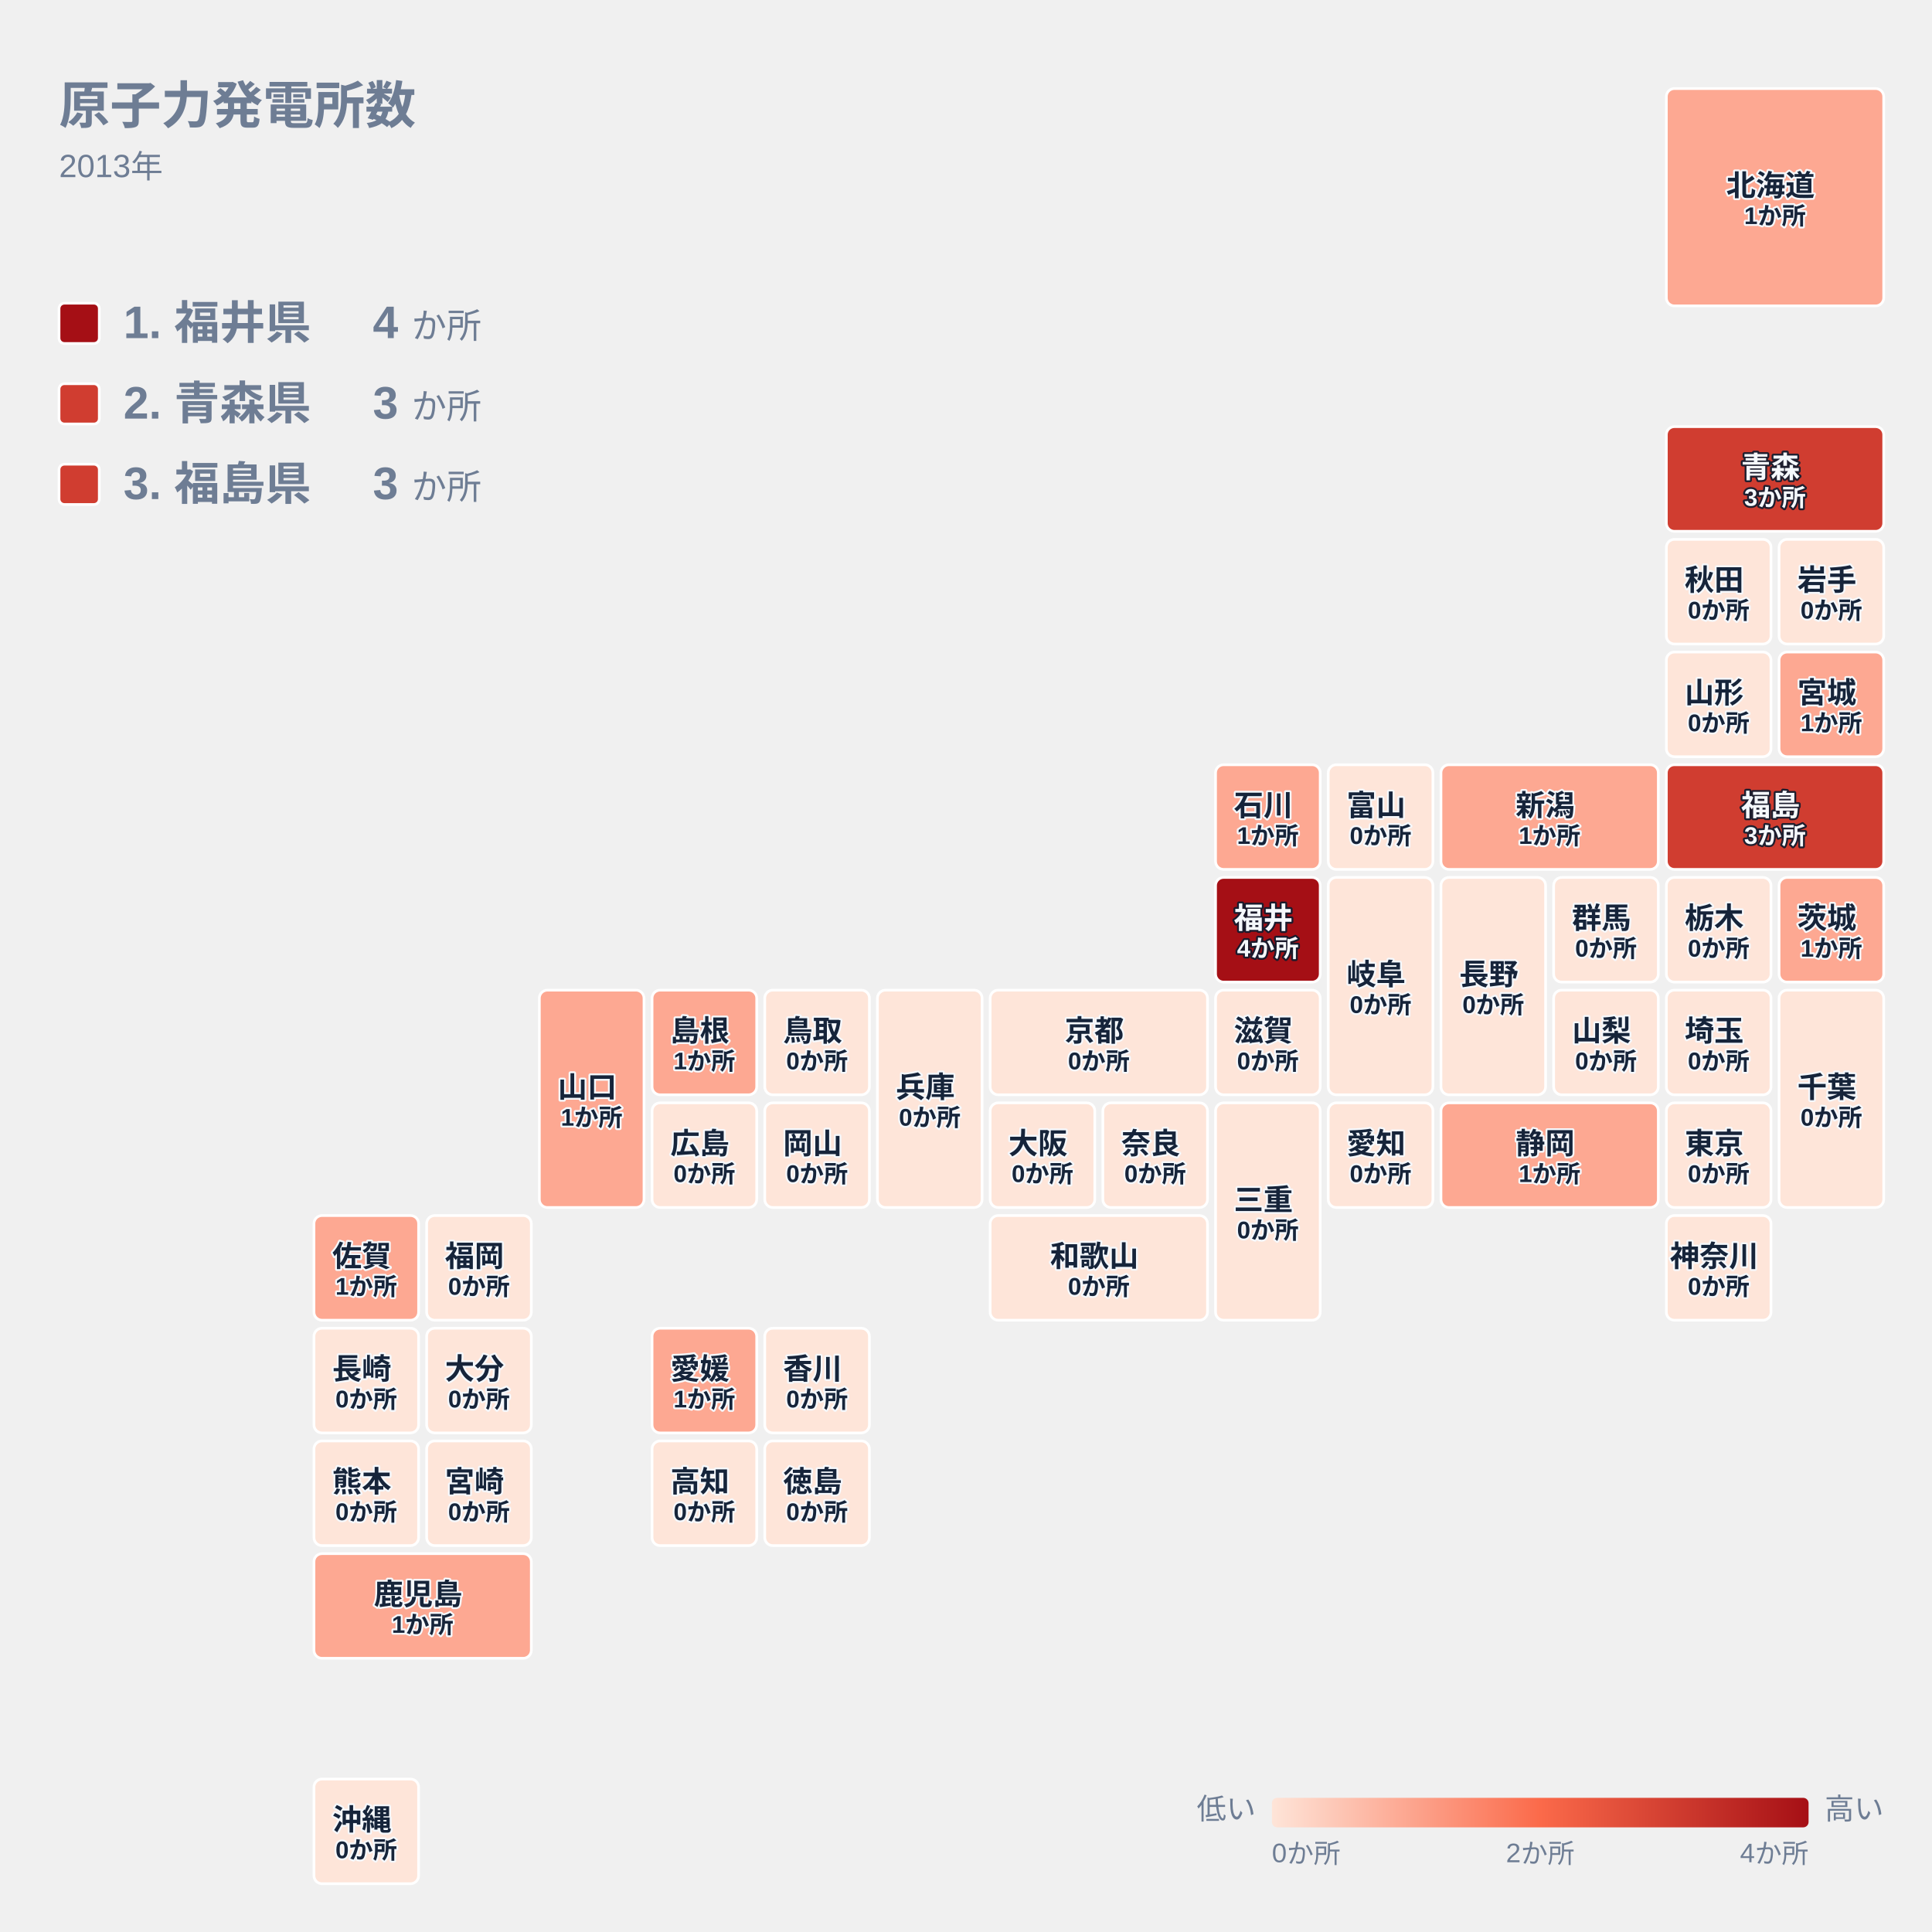
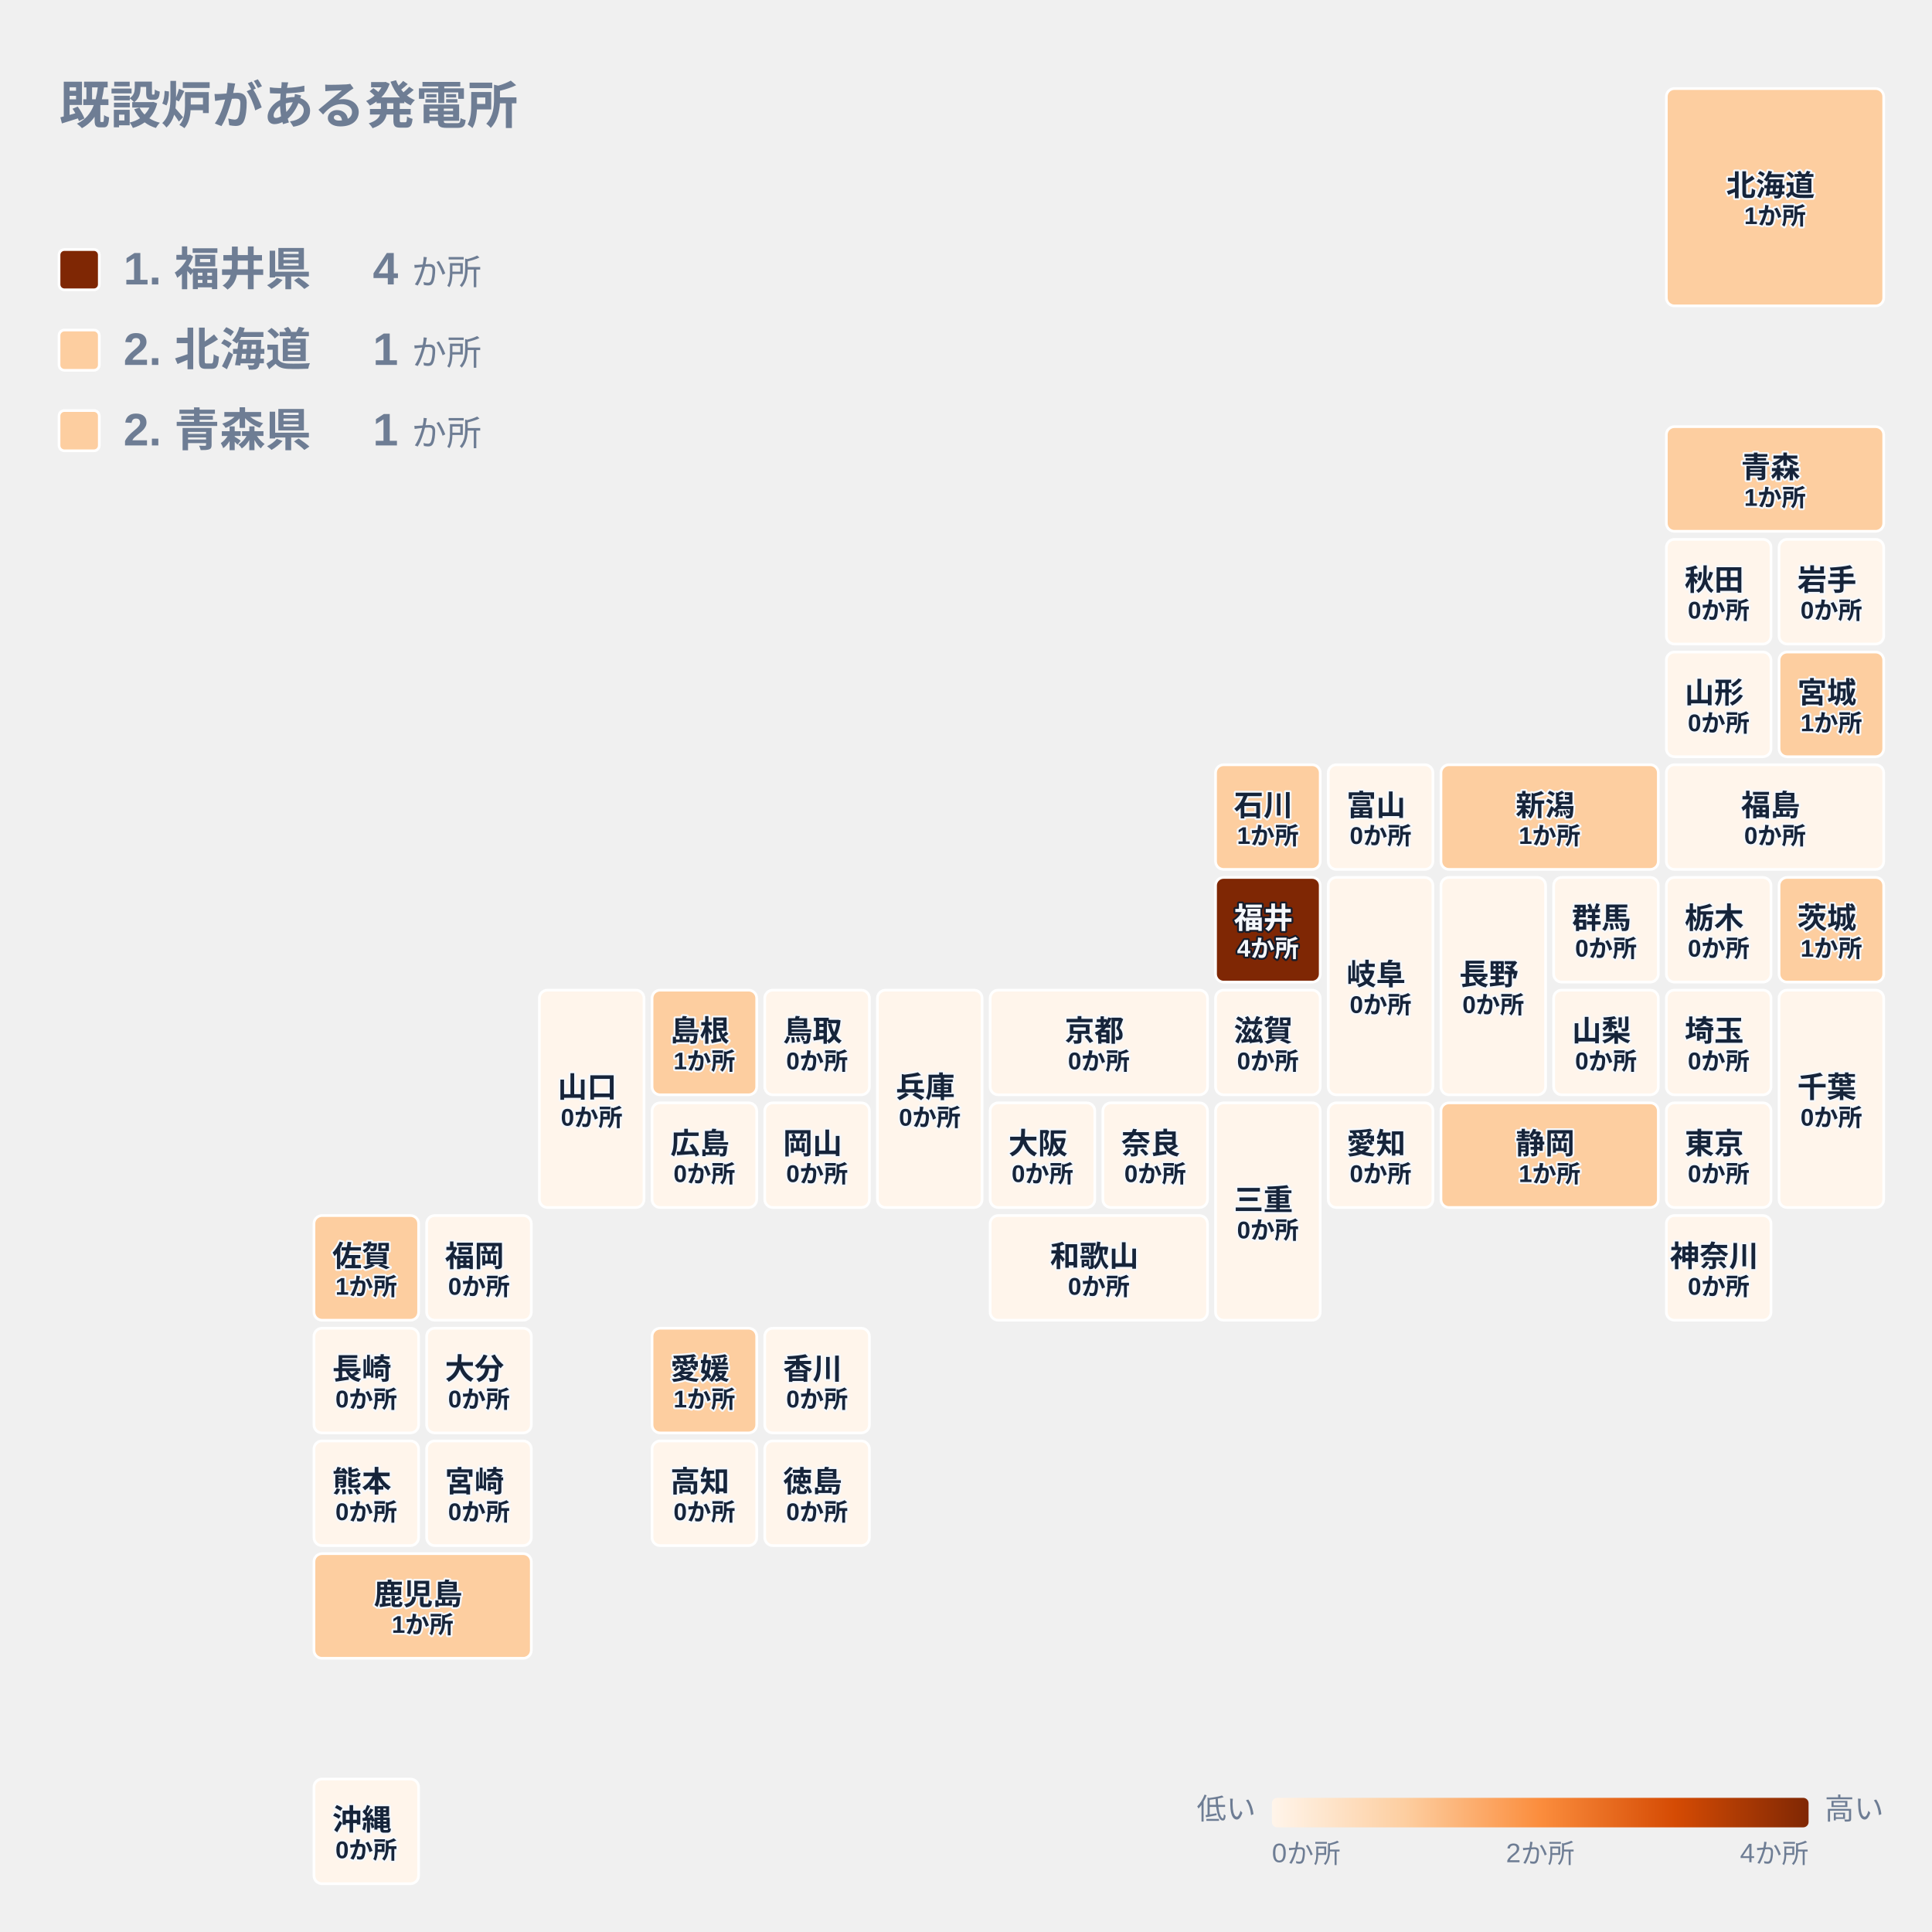
- <svg xmlns="http://www.w3.org/2000/svg" width="720" height="720" viewBox="0 0 720 720" role="img" aria-label="原子力発電所数">
-   <text x="22" y="46" font-family="'Helvetica Neue', Arial, 'Hiragino Kaku Gothic ProN', sans-serif" font-size="19" font-weight="bold" fill="#6e7d94">原子力発電所数</text>
-   <text x="22" y="66" font-family="'Helvetica Neue', Arial, 'Hiragino Kaku Gothic ProN', sans-serif" font-size="12" fill="#6e7d94">2013年</text>
-   <rect x="22" y="113" width="15" height="15" rx="2" fill="rgb(165,15,21)" stroke="#ffffff" stroke-width="1" />
-   <text x="46" y="126" font-family="'Helvetica Neue', Arial, 'Hiragino Kaku Gothic ProN', sans-serif" font-size="17" font-weight="600" fill="#6e7d94">1. 福井県</text>
-   <text x="148.4" y="126" font-family="'Helvetica Neue', Arial, 'Hiragino Kaku Gothic ProN', sans-serif" font-size="17" font-weight="700" fill="#6e7d94" text-anchor="end">4</text>
-   <text x="153.4" y="126" font-family="'Helvetica Neue', Arial, 'Hiragino Kaku Gothic ProN', sans-serif" font-size="13" fill="#6e7d94">か所</text>
-   <rect x="22" y="143" width="15" height="15" rx="2" fill="rgb(208,61,48)" stroke="#ffffff" stroke-width="1" />
-   <text x="46" y="156" font-family="'Helvetica Neue', Arial, 'Hiragino Kaku Gothic ProN', sans-serif" font-size="17" font-weight="600" fill="#6e7d94">2. 青森県</text>
-   <text x="148.4" y="156" font-family="'Helvetica Neue', Arial, 'Hiragino Kaku Gothic ProN', sans-serif" font-size="17" font-weight="700" fill="#6e7d94" text-anchor="end">3</text>
-   <text x="153.4" y="156" font-family="'Helvetica Neue', Arial, 'Hiragino Kaku Gothic ProN', sans-serif" font-size="13" fill="#6e7d94">か所</text>
-   <rect x="22" y="173" width="15" height="15" rx="2" fill="rgb(208,61,48)" stroke="#ffffff" stroke-width="1" />
-   <text x="46" y="186" font-family="'Helvetica Neue', Arial, 'Hiragino Kaku Gothic ProN', sans-serif" font-size="17" font-weight="600" fill="#6e7d94">3. 福島県</text>
-   <text x="148.4" y="186" font-family="'Helvetica Neue', Arial, 'Hiragino Kaku Gothic ProN', sans-serif" font-size="17" font-weight="700" fill="#6e7d94" text-anchor="end">3</text>
-   <text x="153.4" y="186" font-family="'Helvetica Neue', Arial, 'Hiragino Kaku Gothic ProN', sans-serif" font-size="13" fill="#6e7d94">か所</text>
+ <svg xmlns="http://www.w3.org/2000/svg" width="720" height="720" viewBox="0 0 720 720" role="img" aria-label="既設炉がある発電所">
+   <text x="22" y="46" font-family="'Helvetica Neue', Arial, 'Hiragino Kaku Gothic ProN', sans-serif" font-size="19" font-weight="bold" fill="#6e7d94">既設炉がある発電所</text>
+   <rect x="22" y="93" width="15" height="15" rx="2" fill="rgb(127, 39, 4)" stroke="#ffffff" stroke-width="1" />
+   <text x="46" y="106" font-family="'Helvetica Neue', Arial, 'Hiragino Kaku Gothic ProN', sans-serif" font-size="17" font-weight="600" fill="#6e7d94">1. 福井県</text>
+   <text x="148.4" y="106" font-family="'Helvetica Neue', Arial, 'Hiragino Kaku Gothic ProN', sans-serif" font-size="17" font-weight="700" fill="#6e7d94" text-anchor="end">4</text>
+   <text x="153.4" y="106" font-family="'Helvetica Neue', Arial, 'Hiragino Kaku Gothic ProN', sans-serif" font-size="13" fill="#6e7d94">か所</text>
+   <rect x="22" y="123" width="15" height="15" rx="2" fill="rgb(253, 206, 160)" stroke="#ffffff" stroke-width="1" />
+   <text x="46" y="136" font-family="'Helvetica Neue', Arial, 'Hiragino Kaku Gothic ProN', sans-serif" font-size="17" font-weight="600" fill="#6e7d94">2. 北海道</text>
+   <text x="148.4" y="136" font-family="'Helvetica Neue', Arial, 'Hiragino Kaku Gothic ProN', sans-serif" font-size="17" font-weight="700" fill="#6e7d94" text-anchor="end">1</text>
+   <text x="153.4" y="136" font-family="'Helvetica Neue', Arial, 'Hiragino Kaku Gothic ProN', sans-serif" font-size="13" fill="#6e7d94">か所</text>
+   <rect x="22" y="153" width="15" height="15" rx="2" fill="rgb(253, 206, 160)" stroke="#ffffff" stroke-width="1" />
+   <text x="46" y="166" font-family="'Helvetica Neue', Arial, 'Hiragino Kaku Gothic ProN', sans-serif" font-size="17" font-weight="600" fill="#6e7d94">2. 青森県</text>
+   <text x="148.4" y="166" font-family="'Helvetica Neue', Arial, 'Hiragino Kaku Gothic ProN', sans-serif" font-size="17" font-weight="700" fill="#6e7d94" text-anchor="end">1</text>
+   <text x="153.4" y="166" font-family="'Helvetica Neue', Arial, 'Hiragino Kaku Gothic ProN', sans-serif" font-size="13" fill="#6e7d94">か所</text>
  <g aria-label="群馬県 0か所">
-     <rect x="579.0" y="327.0" width="39" height="39" rx="3" fill="rgb(254,229,217)" stroke="#ffffff" stroke-width="1" />
+     <rect x="579.0" y="327.0" width="39" height="39" rx="3" fill="rgb(255, 245, 235)" stroke="#ffffff" stroke-width="1" />
    <text font-family="'Helvetica Neue', Arial, 'Hiragino Kaku Gothic ProN', sans-serif" fill="#16243a" text-anchor="middle" paint-order="stroke" stroke="#f5f8fc" stroke-width="1.4" stroke-linejoin="round">
      <tspan x="598.5" y="346.0" font-size="11" font-weight="700">群馬</tspan>
      <tspan x="598.5" y="356.5" font-size="9" font-weight="600">0か所</tspan>
    </text>
  </g>
  <g aria-label="埼玉県 0か所">
-     <rect x="621.0" y="369.0" width="39" height="39" rx="3" fill="rgb(254,229,217)" stroke="#ffffff" stroke-width="1" />
+     <rect x="621.0" y="369.0" width="39" height="39" rx="3" fill="rgb(255, 245, 235)" stroke="#ffffff" stroke-width="1" />
    <text font-family="'Helvetica Neue', Arial, 'Hiragino Kaku Gothic ProN', sans-serif" fill="#16243a" text-anchor="middle" paint-order="stroke" stroke="#f5f8fc" stroke-width="1.4" stroke-linejoin="round">
      <tspan x="640.5" y="388.0" font-size="11" font-weight="700">埼玉</tspan>
      <tspan x="640.5" y="398.5" font-size="9" font-weight="600">0か所</tspan>
    </text>
  </g>
  <g aria-label="千葉県 0か所">
-     <rect x="663.0" y="369.0" width="39" height="81" rx="3" fill="rgb(254,229,217)" stroke="#ffffff" stroke-width="1" />
+     <rect x="663.0" y="369.0" width="39" height="81" rx="3" fill="rgb(255, 245, 235)" stroke="#ffffff" stroke-width="1" />
    <text font-family="'Helvetica Neue', Arial, 'Hiragino Kaku Gothic ProN', sans-serif" fill="#16243a" text-anchor="middle" paint-order="stroke" stroke="#f5f8fc" stroke-width="1.4" stroke-linejoin="round">
      <tspan x="682.5" y="409.0" font-size="11" font-weight="700">千葉</tspan>
      <tspan x="682.5" y="419.5" font-size="9" font-weight="600">0か所</tspan>
    </text>
  </g>
  <g aria-label="東京都 0か所">
-     <rect x="621.0" y="411.0" width="39" height="39" rx="3" fill="rgb(254,229,217)" stroke="#ffffff" stroke-width="1" />
+     <rect x="621.0" y="411.0" width="39" height="39" rx="3" fill="rgb(255, 245, 235)" stroke="#ffffff" stroke-width="1" />
    <text font-family="'Helvetica Neue', Arial, 'Hiragino Kaku Gothic ProN', sans-serif" fill="#16243a" text-anchor="middle" paint-order="stroke" stroke="#f5f8fc" stroke-width="1.4" stroke-linejoin="round">
      <tspan x="640.5" y="430.0" font-size="11" font-weight="700">東京</tspan>
      <tspan x="640.5" y="440.5" font-size="9" font-weight="600">0か所</tspan>
    </text>
  </g>
  <g aria-label="神奈川県 0か所">
-     <rect x="621.0" y="453.0" width="39" height="39" rx="3" fill="rgb(254,229,217)" stroke="#ffffff" stroke-width="1" />
+     <rect x="621.0" y="453.0" width="39" height="39" rx="3" fill="rgb(255, 245, 235)" stroke="#ffffff" stroke-width="1" />
    <text font-family="'Helvetica Neue', Arial, 'Hiragino Kaku Gothic ProN', sans-serif" fill="#16243a" text-anchor="middle" paint-order="stroke" stroke="#f5f8fc" stroke-width="1.4" stroke-linejoin="round">
      <tspan x="640.5" y="472.0" font-size="11" font-weight="700">神奈川</tspan>
      <tspan x="640.5" y="482.5" font-size="9" font-weight="600">0か所</tspan>
    </text>
  </g>
  <g aria-label="新潟県 1か所">
-     <rect x="537.0" y="285.0" width="81" height="39" rx="3" fill="rgb(253,168,146)" stroke="#ffffff" stroke-width="1" />
+     <rect x="537.0" y="285.0" width="81" height="39" rx="3" fill="rgb(253, 206, 160)" stroke="#ffffff" stroke-width="1" />
    <text font-family="'Helvetica Neue', Arial, 'Hiragino Kaku Gothic ProN', sans-serif" fill="#16243a" text-anchor="middle" paint-order="stroke" stroke="#f5f8fc" stroke-width="1.4" stroke-linejoin="round">
      <tspan x="577.5" y="304.0" font-size="11" font-weight="700">新潟</tspan>
      <tspan x="577.5" y="314.5" font-size="9" font-weight="600">1か所</tspan>
    </text>
  </g>
  <g aria-label="富山県 0か所">
-     <rect x="495.0" y="285.0" width="39" height="39" rx="3" fill="rgb(254,229,217)" stroke="#ffffff" stroke-width="1" />
+     <rect x="495.0" y="285.0" width="39" height="39" rx="3" fill="rgb(255, 245, 235)" stroke="#ffffff" stroke-width="1" />
    <text font-family="'Helvetica Neue', Arial, 'Hiragino Kaku Gothic ProN', sans-serif" fill="#16243a" text-anchor="middle" paint-order="stroke" stroke="#f5f8fc" stroke-width="1.4" stroke-linejoin="round">
      <tspan x="514.5" y="304.0" font-size="11" font-weight="700">富山</tspan>
      <tspan x="514.5" y="314.5" font-size="9" font-weight="600">0か所</tspan>
    </text>
  </g>
  <g aria-label="石川県 1か所">
-     <rect x="453.0" y="285.0" width="39" height="39" rx="3" fill="rgb(253,168,146)" stroke="#ffffff" stroke-width="1" />
+     <rect x="453.0" y="285.0" width="39" height="39" rx="3" fill="rgb(253, 206, 160)" stroke="#ffffff" stroke-width="1" />
    <text font-family="'Helvetica Neue', Arial, 'Hiragino Kaku Gothic ProN', sans-serif" fill="#16243a" text-anchor="middle" paint-order="stroke" stroke="#f5f8fc" stroke-width="1.4" stroke-linejoin="round">
      <tspan x="472.5" y="304.0" font-size="11" font-weight="700">石川</tspan>
      <tspan x="472.5" y="314.5" font-size="9" font-weight="600">1か所</tspan>
    </text>
  </g>
  <g aria-label="福井県 4か所">
-     <rect x="453.0" y="327.0" width="39" height="39" rx="3" fill="rgb(165,15,21)" stroke="#ffffff" stroke-width="1" />
+     <rect x="453.0" y="327.0" width="39" height="39" rx="3" fill="rgb(127, 39, 4)" stroke="#ffffff" stroke-width="1" />
    <text font-family="'Helvetica Neue', Arial, 'Hiragino Kaku Gothic ProN', sans-serif" fill="#f5f8fc" text-anchor="middle" paint-order="stroke" stroke="rgba(16,28,46,.92)" stroke-width="1.4" stroke-linejoin="round">
      <tspan x="472.5" y="346.0" font-size="11" font-weight="700">福井</tspan>
      <tspan x="472.5" y="356.5" font-size="9" font-weight="600">4か所</tspan>
    </text>
  </g>
  <g aria-label="山梨県 0か所">
-     <rect x="579.0" y="369.0" width="39" height="39" rx="3" fill="rgb(254,229,217)" stroke="#ffffff" stroke-width="1" />
+     <rect x="579.0" y="369.0" width="39" height="39" rx="3" fill="rgb(255, 245, 235)" stroke="#ffffff" stroke-width="1" />
    <text font-family="'Helvetica Neue', Arial, 'Hiragino Kaku Gothic ProN', sans-serif" fill="#16243a" text-anchor="middle" paint-order="stroke" stroke="#f5f8fc" stroke-width="1.4" stroke-linejoin="round">
      <tspan x="598.5" y="388.0" font-size="11" font-weight="700">山梨</tspan>
      <tspan x="598.5" y="398.5" font-size="9" font-weight="600">0か所</tspan>
    </text>
  </g>
  <g aria-label="長野県 0か所">
-     <rect x="537.0" y="327.0" width="39" height="81" rx="3" fill="rgb(254,229,217)" stroke="#ffffff" stroke-width="1" />
+     <rect x="537.0" y="327.0" width="39" height="81" rx="3" fill="rgb(255, 245, 235)" stroke="#ffffff" stroke-width="1" />
    <text font-family="'Helvetica Neue', Arial, 'Hiragino Kaku Gothic ProN', sans-serif" fill="#16243a" text-anchor="middle" paint-order="stroke" stroke="#f5f8fc" stroke-width="1.4" stroke-linejoin="round">
      <tspan x="556.5" y="367.0" font-size="11" font-weight="700">長野</tspan>
      <tspan x="556.5" y="377.5" font-size="9" font-weight="600">0か所</tspan>
    </text>
  </g>
  <g aria-label="岐阜県 0か所">
-     <rect x="495.0" y="327.0" width="39" height="81" rx="3" fill="rgb(254,229,217)" stroke="#ffffff" stroke-width="1" />
+     <rect x="495.0" y="327.0" width="39" height="81" rx="3" fill="rgb(255, 245, 235)" stroke="#ffffff" stroke-width="1" />
    <text font-family="'Helvetica Neue', Arial, 'Hiragino Kaku Gothic ProN', sans-serif" fill="#16243a" text-anchor="middle" paint-order="stroke" stroke="#f5f8fc" stroke-width="1.4" stroke-linejoin="round">
      <tspan x="514.5" y="367.0" font-size="11" font-weight="700">岐阜</tspan>
      <tspan x="514.5" y="377.5" font-size="9" font-weight="600">0か所</tspan>
    </text>
  </g>
  <g aria-label="静岡県 1か所">
-     <rect x="537.0" y="411.0" width="81" height="39" rx="3" fill="rgb(253,168,146)" stroke="#ffffff" stroke-width="1" />
+     <rect x="537.0" y="411.0" width="81" height="39" rx="3" fill="rgb(253, 206, 160)" stroke="#ffffff" stroke-width="1" />
    <text font-family="'Helvetica Neue', Arial, 'Hiragino Kaku Gothic ProN', sans-serif" fill="#16243a" text-anchor="middle" paint-order="stroke" stroke="#f5f8fc" stroke-width="1.4" stroke-linejoin="round">
      <tspan x="577.5" y="430.0" font-size="11" font-weight="700">静岡</tspan>
      <tspan x="577.5" y="440.5" font-size="9" font-weight="600">1か所</tspan>
    </text>
  </g>
  <g aria-label="愛知県 0か所">
-     <rect x="495.0" y="411.0" width="39" height="39" rx="3" fill="rgb(254,229,217)" stroke="#ffffff" stroke-width="1" />
+     <rect x="495.0" y="411.0" width="39" height="39" rx="3" fill="rgb(255, 245, 235)" stroke="#ffffff" stroke-width="1" />
    <text font-family="'Helvetica Neue', Arial, 'Hiragino Kaku Gothic ProN', sans-serif" fill="#16243a" text-anchor="middle" paint-order="stroke" stroke="#f5f8fc" stroke-width="1.4" stroke-linejoin="round">
      <tspan x="514.5" y="430.0" font-size="11" font-weight="700">愛知</tspan>
      <tspan x="514.5" y="440.5" font-size="9" font-weight="600">0か所</tspan>
    </text>
  </g>
  <g aria-label="三重県 0か所">
-     <rect x="453.0" y="411.0" width="39" height="81" rx="3" fill="rgb(254,229,217)" stroke="#ffffff" stroke-width="1" />
+     <rect x="453.0" y="411.0" width="39" height="81" rx="3" fill="rgb(255, 245, 235)" stroke="#ffffff" stroke-width="1" />
    <text font-family="'Helvetica Neue', Arial, 'Hiragino Kaku Gothic ProN', sans-serif" fill="#16243a" text-anchor="middle" paint-order="stroke" stroke="#f5f8fc" stroke-width="1.4" stroke-linejoin="round">
      <tspan x="472.5" y="451.0" font-size="11" font-weight="700">三重</tspan>
      <tspan x="472.5" y="461.5" font-size="9" font-weight="600">0か所</tspan>
    </text>
  </g>
  <g aria-label="滋賀県 0か所">
-     <rect x="453.0" y="369.0" width="39" height="39" rx="3" fill="rgb(254,229,217)" stroke="#ffffff" stroke-width="1" />
+     <rect x="453.0" y="369.0" width="39" height="39" rx="3" fill="rgb(255, 245, 235)" stroke="#ffffff" stroke-width="1" />
    <text font-family="'Helvetica Neue', Arial, 'Hiragino Kaku Gothic ProN', sans-serif" fill="#16243a" text-anchor="middle" paint-order="stroke" stroke="#f5f8fc" stroke-width="1.4" stroke-linejoin="round">
      <tspan x="472.5" y="388.0" font-size="11" font-weight="700">滋賀</tspan>
      <tspan x="472.5" y="398.5" font-size="9" font-weight="600">0か所</tspan>
    </text>
  </g>
  <g aria-label="京都府 0か所">
-     <rect x="369.0" y="369.0" width="81" height="39" rx="3" fill="rgb(254,229,217)" stroke="#ffffff" stroke-width="1" />
+     <rect x="369.0" y="369.0" width="81" height="39" rx="3" fill="rgb(255, 245, 235)" stroke="#ffffff" stroke-width="1" />
    <text font-family="'Helvetica Neue', Arial, 'Hiragino Kaku Gothic ProN', sans-serif" fill="#16243a" text-anchor="middle" paint-order="stroke" stroke="#f5f8fc" stroke-width="1.4" stroke-linejoin="round">
      <tspan x="409.5" y="388.0" font-size="11" font-weight="700">京都</tspan>
      <tspan x="409.5" y="398.5" font-size="9" font-weight="600">0か所</tspan>
    </text>
  </g>
  <g aria-label="大阪府 0か所">
-     <rect x="369.0" y="411.0" width="39" height="39" rx="3" fill="rgb(254,229,217)" stroke="#ffffff" stroke-width="1" />
+     <rect x="369.0" y="411.0" width="39" height="39" rx="3" fill="rgb(255, 245, 235)" stroke="#ffffff" stroke-width="1" />
    <text font-family="'Helvetica Neue', Arial, 'Hiragino Kaku Gothic ProN', sans-serif" fill="#16243a" text-anchor="middle" paint-order="stroke" stroke="#f5f8fc" stroke-width="1.4" stroke-linejoin="round">
      <tspan x="388.5" y="430.0" font-size="11" font-weight="700">大阪</tspan>
      <tspan x="388.5" y="440.5" font-size="9" font-weight="600">0か所</tspan>
    </text>
  </g>
  <g aria-label="兵庫県 0か所">
-     <rect x="327.0" y="369.0" width="39" height="81" rx="3" fill="rgb(254,229,217)" stroke="#ffffff" stroke-width="1" />
+     <rect x="327.0" y="369.0" width="39" height="81" rx="3" fill="rgb(255, 245, 235)" stroke="#ffffff" stroke-width="1" />
    <text font-family="'Helvetica Neue', Arial, 'Hiragino Kaku Gothic ProN', sans-serif" fill="#16243a" text-anchor="middle" paint-order="stroke" stroke="#f5f8fc" stroke-width="1.4" stroke-linejoin="round">
      <tspan x="346.5" y="409.0" font-size="11" font-weight="700">兵庫</tspan>
      <tspan x="346.5" y="419.5" font-size="9" font-weight="600">0か所</tspan>
    </text>
  </g>
  <g aria-label="奈良県 0か所">
-     <rect x="411.0" y="411.0" width="39" height="39" rx="3" fill="rgb(254,229,217)" stroke="#ffffff" stroke-width="1" />
+     <rect x="411.0" y="411.0" width="39" height="39" rx="3" fill="rgb(255, 245, 235)" stroke="#ffffff" stroke-width="1" />
    <text font-family="'Helvetica Neue', Arial, 'Hiragino Kaku Gothic ProN', sans-serif" fill="#16243a" text-anchor="middle" paint-order="stroke" stroke="#f5f8fc" stroke-width="1.4" stroke-linejoin="round">
      <tspan x="430.5" y="430.0" font-size="11" font-weight="700">奈良</tspan>
      <tspan x="430.5" y="440.5" font-size="9" font-weight="600">0か所</tspan>
    </text>
  </g>
  <g aria-label="和歌山県 0か所">
-     <rect x="369.0" y="453.0" width="81" height="39" rx="3" fill="rgb(254,229,217)" stroke="#ffffff" stroke-width="1" />
+     <rect x="369.0" y="453.0" width="81" height="39" rx="3" fill="rgb(255, 245, 235)" stroke="#ffffff" stroke-width="1" />
    <text font-family="'Helvetica Neue', Arial, 'Hiragino Kaku Gothic ProN', sans-serif" fill="#16243a" text-anchor="middle" paint-order="stroke" stroke="#f5f8fc" stroke-width="1.4" stroke-linejoin="round">
      <tspan x="409.5" y="472.0" font-size="11" font-weight="700">和歌山</tspan>
      <tspan x="409.5" y="482.5" font-size="9" font-weight="600">0か所</tspan>
    </text>
  </g>
  <g aria-label="鳥取県 0か所">
-     <rect x="285.0" y="369.0" width="39" height="39" rx="3" fill="rgb(254,229,217)" stroke="#ffffff" stroke-width="1" />
+     <rect x="285.0" y="369.0" width="39" height="39" rx="3" fill="rgb(255, 245, 235)" stroke="#ffffff" stroke-width="1" />
    <text font-family="'Helvetica Neue', Arial, 'Hiragino Kaku Gothic ProN', sans-serif" fill="#16243a" text-anchor="middle" paint-order="stroke" stroke="#f5f8fc" stroke-width="1.4" stroke-linejoin="round">
      <tspan x="304.5" y="388.0" font-size="11" font-weight="700">鳥取</tspan>
      <tspan x="304.5" y="398.5" font-size="9" font-weight="600">0か所</tspan>
    </text>
  </g>
  <g aria-label="島根県 1か所">
-     <rect x="243.0" y="369.0" width="39" height="39" rx="3" fill="rgb(253,168,146)" stroke="#ffffff" stroke-width="1" />
+     <rect x="243.0" y="369.0" width="39" height="39" rx="3" fill="rgb(253, 206, 160)" stroke="#ffffff" stroke-width="1" />
    <text font-family="'Helvetica Neue', Arial, 'Hiragino Kaku Gothic ProN', sans-serif" fill="#16243a" text-anchor="middle" paint-order="stroke" stroke="#f5f8fc" stroke-width="1.4" stroke-linejoin="round">
      <tspan x="262.5" y="388.0" font-size="11" font-weight="700">島根</tspan>
      <tspan x="262.5" y="398.5" font-size="9" font-weight="600">1か所</tspan>
    </text>
  </g>
  <g aria-label="岡山県 0か所">
-     <rect x="285.0" y="411.0" width="39" height="39" rx="3" fill="rgb(254,229,217)" stroke="#ffffff" stroke-width="1" />
+     <rect x="285.0" y="411.0" width="39" height="39" rx="3" fill="rgb(255, 245, 235)" stroke="#ffffff" stroke-width="1" />
    <text font-family="'Helvetica Neue', Arial, 'Hiragino Kaku Gothic ProN', sans-serif" fill="#16243a" text-anchor="middle" paint-order="stroke" stroke="#f5f8fc" stroke-width="1.4" stroke-linejoin="round">
      <tspan x="304.5" y="430.0" font-size="11" font-weight="700">岡山</tspan>
      <tspan x="304.5" y="440.5" font-size="9" font-weight="600">0か所</tspan>
    </text>
  </g>
  <g aria-label="広島県 0か所">
-     <rect x="243.0" y="411.0" width="39" height="39" rx="3" fill="rgb(254,229,217)" stroke="#ffffff" stroke-width="1" />
+     <rect x="243.0" y="411.0" width="39" height="39" rx="3" fill="rgb(255, 245, 235)" stroke="#ffffff" stroke-width="1" />
    <text font-family="'Helvetica Neue', Arial, 'Hiragino Kaku Gothic ProN', sans-serif" fill="#16243a" text-anchor="middle" paint-order="stroke" stroke="#f5f8fc" stroke-width="1.4" stroke-linejoin="round">
      <tspan x="262.5" y="430.0" font-size="11" font-weight="700">広島</tspan>
      <tspan x="262.5" y="440.5" font-size="9" font-weight="600">0か所</tspan>
    </text>
  </g>
-   <g aria-label="山口県 1か所">
-     <rect x="201.0" y="369.0" width="39" height="81" rx="3" fill="rgb(253,168,146)" stroke="#ffffff" stroke-width="1" />
+   <g aria-label="山口県 0か所">
+     <rect x="201.0" y="369.0" width="39" height="81" rx="3" fill="rgb(255, 245, 235)" stroke="#ffffff" stroke-width="1" />
    <text font-family="'Helvetica Neue', Arial, 'Hiragino Kaku Gothic ProN', sans-serif" fill="#16243a" text-anchor="middle" paint-order="stroke" stroke="#f5f8fc" stroke-width="1.4" stroke-linejoin="round">
      <tspan x="220.5" y="409.0" font-size="11" font-weight="700">山口</tspan>
-       <tspan x="220.5" y="419.5" font-size="9" font-weight="600">1か所</tspan>
+       <tspan x="220.5" y="419.5" font-size="9" font-weight="600">0か所</tspan>
    </text>
  </g>
  <g aria-label="徳島県 0か所">
-     <rect x="285.0" y="537.0" width="39" height="39" rx="3" fill="rgb(254,229,217)" stroke="#ffffff" stroke-width="1" />
+     <rect x="285.0" y="537.0" width="39" height="39" rx="3" fill="rgb(255, 245, 235)" stroke="#ffffff" stroke-width="1" />
    <text font-family="'Helvetica Neue', Arial, 'Hiragino Kaku Gothic ProN', sans-serif" fill="#16243a" text-anchor="middle" paint-order="stroke" stroke="#f5f8fc" stroke-width="1.4" stroke-linejoin="round">
      <tspan x="304.5" y="556.0" font-size="11" font-weight="700">徳島</tspan>
      <tspan x="304.5" y="566.5" font-size="9" font-weight="600">0か所</tspan>
    </text>
  </g>
  <g aria-label="香川県 0か所">
-     <rect x="285.0" y="495.0" width="39" height="39" rx="3" fill="rgb(254,229,217)" stroke="#ffffff" stroke-width="1" />
+     <rect x="285.0" y="495.0" width="39" height="39" rx="3" fill="rgb(255, 245, 235)" stroke="#ffffff" stroke-width="1" />
    <text font-family="'Helvetica Neue', Arial, 'Hiragino Kaku Gothic ProN', sans-serif" fill="#16243a" text-anchor="middle" paint-order="stroke" stroke="#f5f8fc" stroke-width="1.4" stroke-linejoin="round">
      <tspan x="304.5" y="514.0" font-size="11" font-weight="700">香川</tspan>
      <tspan x="304.5" y="524.5" font-size="9" font-weight="600">0か所</tspan>
    </text>
  </g>
  <g aria-label="愛媛県 1か所">
-     <rect x="243.0" y="495.0" width="39" height="39" rx="3" fill="rgb(253,168,146)" stroke="#ffffff" stroke-width="1" />
+     <rect x="243.0" y="495.0" width="39" height="39" rx="3" fill="rgb(253, 206, 160)" stroke="#ffffff" stroke-width="1" />
    <text font-family="'Helvetica Neue', Arial, 'Hiragino Kaku Gothic ProN', sans-serif" fill="#16243a" text-anchor="middle" paint-order="stroke" stroke="#f5f8fc" stroke-width="1.4" stroke-linejoin="round">
      <tspan x="262.5" y="514.0" font-size="11" font-weight="700">愛媛</tspan>
      <tspan x="262.5" y="524.5" font-size="9" font-weight="600">1か所</tspan>
    </text>
  </g>
  <g aria-label="高知県 0か所">
-     <rect x="243.0" y="537.0" width="39" height="39" rx="3" fill="rgb(254,229,217)" stroke="#ffffff" stroke-width="1" />
+     <rect x="243.0" y="537.0" width="39" height="39" rx="3" fill="rgb(255, 245, 235)" stroke="#ffffff" stroke-width="1" />
    <text font-family="'Helvetica Neue', Arial, 'Hiragino Kaku Gothic ProN', sans-serif" fill="#16243a" text-anchor="middle" paint-order="stroke" stroke="#f5f8fc" stroke-width="1.4" stroke-linejoin="round">
      <tspan x="262.5" y="556.0" font-size="11" font-weight="700">高知</tspan>
      <tspan x="262.5" y="566.5" font-size="9" font-weight="600">0か所</tspan>
    </text>
  </g>
  <g aria-label="福岡県 0か所">
-     <rect x="159.0" y="453.0" width="39" height="39" rx="3" fill="rgb(254,229,217)" stroke="#ffffff" stroke-width="1" />
+     <rect x="159.0" y="453.0" width="39" height="39" rx="3" fill="rgb(255, 245, 235)" stroke="#ffffff" stroke-width="1" />
    <text font-family="'Helvetica Neue', Arial, 'Hiragino Kaku Gothic ProN', sans-serif" fill="#16243a" text-anchor="middle" paint-order="stroke" stroke="#f5f8fc" stroke-width="1.4" stroke-linejoin="round">
      <tspan x="178.5" y="472.0" font-size="11" font-weight="700">福岡</tspan>
      <tspan x="178.5" y="482.5" font-size="9" font-weight="600">0か所</tspan>
    </text>
  </g>
  <g aria-label="佐賀県 1か所">
-     <rect x="117.0" y="453.0" width="39" height="39" rx="3" fill="rgb(253,168,146)" stroke="#ffffff" stroke-width="1" />
+     <rect x="117.0" y="453.0" width="39" height="39" rx="3" fill="rgb(253, 206, 160)" stroke="#ffffff" stroke-width="1" />
    <text font-family="'Helvetica Neue', Arial, 'Hiragino Kaku Gothic ProN', sans-serif" fill="#16243a" text-anchor="middle" paint-order="stroke" stroke="#f5f8fc" stroke-width="1.4" stroke-linejoin="round">
      <tspan x="136.5" y="472.0" font-size="11" font-weight="700">佐賀</tspan>
      <tspan x="136.5" y="482.5" font-size="9" font-weight="600">1か所</tspan>
    </text>
  </g>
  <g aria-label="長崎県 0か所">
-     <rect x="117.0" y="495.0" width="39" height="39" rx="3" fill="rgb(254,229,217)" stroke="#ffffff" stroke-width="1" />
+     <rect x="117.0" y="495.0" width="39" height="39" rx="3" fill="rgb(255, 245, 235)" stroke="#ffffff" stroke-width="1" />
    <text font-family="'Helvetica Neue', Arial, 'Hiragino Kaku Gothic ProN', sans-serif" fill="#16243a" text-anchor="middle" paint-order="stroke" stroke="#f5f8fc" stroke-width="1.4" stroke-linejoin="round">
      <tspan x="136.5" y="514.0" font-size="11" font-weight="700">長崎</tspan>
      <tspan x="136.5" y="524.5" font-size="9" font-weight="600">0か所</tspan>
    </text>
  </g>
  <g aria-label="熊本県 0か所">
-     <rect x="117.0" y="537.0" width="39" height="39" rx="3" fill="rgb(254,229,217)" stroke="#ffffff" stroke-width="1" />
+     <rect x="117.0" y="537.0" width="39" height="39" rx="3" fill="rgb(255, 245, 235)" stroke="#ffffff" stroke-width="1" />
    <text font-family="'Helvetica Neue', Arial, 'Hiragino Kaku Gothic ProN', sans-serif" fill="#16243a" text-anchor="middle" paint-order="stroke" stroke="#f5f8fc" stroke-width="1.4" stroke-linejoin="round">
      <tspan x="136.5" y="556.0" font-size="11" font-weight="700">熊本</tspan>
      <tspan x="136.5" y="566.5" font-size="9" font-weight="600">0か所</tspan>
    </text>
  </g>
  <g aria-label="大分県 0か所">
-     <rect x="159.0" y="495.0" width="39" height="39" rx="3" fill="rgb(254,229,217)" stroke="#ffffff" stroke-width="1" />
+     <rect x="159.0" y="495.0" width="39" height="39" rx="3" fill="rgb(255, 245, 235)" stroke="#ffffff" stroke-width="1" />
    <text font-family="'Helvetica Neue', Arial, 'Hiragino Kaku Gothic ProN', sans-serif" fill="#16243a" text-anchor="middle" paint-order="stroke" stroke="#f5f8fc" stroke-width="1.4" stroke-linejoin="round">
      <tspan x="178.5" y="514.0" font-size="11" font-weight="700">大分</tspan>
      <tspan x="178.5" y="524.5" font-size="9" font-weight="600">0か所</tspan>
    </text>
  </g>
  <g aria-label="宮崎県 0か所">
-     <rect x="159.0" y="537.0" width="39" height="39" rx="3" fill="rgb(254,229,217)" stroke="#ffffff" stroke-width="1" />
+     <rect x="159.0" y="537.0" width="39" height="39" rx="3" fill="rgb(255, 245, 235)" stroke="#ffffff" stroke-width="1" />
    <text font-family="'Helvetica Neue', Arial, 'Hiragino Kaku Gothic ProN', sans-serif" fill="#16243a" text-anchor="middle" paint-order="stroke" stroke="#f5f8fc" stroke-width="1.4" stroke-linejoin="round">
      <tspan x="178.5" y="556.0" font-size="11" font-weight="700">宮崎</tspan>
      <tspan x="178.5" y="566.5" font-size="9" font-weight="600">0か所</tspan>
    </text>
  </g>
  <g aria-label="鹿児島県 1か所">
-     <rect x="117.0" y="579.0" width="81" height="39" rx="3" fill="rgb(253,168,146)" stroke="#ffffff" stroke-width="1" />
+     <rect x="117.0" y="579.0" width="81" height="39" rx="3" fill="rgb(253, 206, 160)" stroke="#ffffff" stroke-width="1" />
    <text font-family="'Helvetica Neue', Arial, 'Hiragino Kaku Gothic ProN', sans-serif" fill="#16243a" text-anchor="middle" paint-order="stroke" stroke="#f5f8fc" stroke-width="1.4" stroke-linejoin="round">
      <tspan x="157.5" y="598.0" font-size="11" font-weight="700">鹿児島</tspan>
      <tspan x="157.5" y="608.5" font-size="9" font-weight="600">1か所</tspan>
    </text>
  </g>
  <g aria-label="沖縄県 0か所">
-     <rect x="117.0" y="663.0" width="39" height="39" rx="3" fill="rgb(254,229,217)" stroke="#ffffff" stroke-width="1" />
+     <rect x="117.0" y="663.0" width="39" height="39" rx="3" fill="rgb(255, 245, 235)" stroke="#ffffff" stroke-width="1" />
    <text font-family="'Helvetica Neue', Arial, 'Hiragino Kaku Gothic ProN', sans-serif" fill="#16243a" text-anchor="middle" paint-order="stroke" stroke="#f5f8fc" stroke-width="1.4" stroke-linejoin="round">
      <tspan x="136.5" y="682.0" font-size="11" font-weight="700">沖縄</tspan>
      <tspan x="136.5" y="692.5" font-size="9" font-weight="600">0か所</tspan>
    </text>
  </g>
  <g aria-label="北海道 1か所">
-     <rect x="621.0" y="33.0" width="81" height="81" rx="3" fill="rgb(253,168,146)" stroke="#ffffff" stroke-width="1" />
+     <rect x="621.0" y="33.0" width="81" height="81" rx="3" fill="rgb(253, 206, 160)" stroke="#ffffff" stroke-width="1" />
    <text font-family="'Helvetica Neue', Arial, 'Hiragino Kaku Gothic ProN', sans-serif" fill="#16243a" text-anchor="middle" paint-order="stroke" stroke="#f5f8fc" stroke-width="1.4" stroke-linejoin="round">
      <tspan x="661.5" y="73.0" font-size="11" font-weight="700">北海道</tspan>
      <tspan x="661.5" y="83.5" font-size="9" font-weight="600">1か所</tspan>
    </text>
  </g>
-   <g aria-label="青森県 3か所">
-     <rect x="621.0" y="159.0" width="81" height="39" rx="3" fill="rgb(208,61,48)" stroke="#ffffff" stroke-width="1" />
-     <text font-family="'Helvetica Neue', Arial, 'Hiragino Kaku Gothic ProN', sans-serif" fill="#f5f8fc" text-anchor="middle" paint-order="stroke" stroke="rgba(16,28,46,.92)" stroke-width="1.4" stroke-linejoin="round">
+   <g aria-label="青森県 1か所">
+     <rect x="621.0" y="159.0" width="81" height="39" rx="3" fill="rgb(253, 206, 160)" stroke="#ffffff" stroke-width="1" />
+     <text font-family="'Helvetica Neue', Arial, 'Hiragino Kaku Gothic ProN', sans-serif" fill="#16243a" text-anchor="middle" paint-order="stroke" stroke="#f5f8fc" stroke-width="1.4" stroke-linejoin="round">
      <tspan x="661.5" y="178.0" font-size="11" font-weight="700">青森</tspan>
-       <tspan x="661.5" y="188.5" font-size="9" font-weight="600">3か所</tspan>
+       <tspan x="661.5" y="188.5" font-size="9" font-weight="600">1か所</tspan>
    </text>
  </g>
  <g aria-label="岩手県 0か所">
-     <rect x="663.0" y="201.0" width="39" height="39" rx="3" fill="rgb(254,229,217)" stroke="#ffffff" stroke-width="1" />
+     <rect x="663.0" y="201.0" width="39" height="39" rx="3" fill="rgb(255, 245, 235)" stroke="#ffffff" stroke-width="1" />
    <text font-family="'Helvetica Neue', Arial, 'Hiragino Kaku Gothic ProN', sans-serif" fill="#16243a" text-anchor="middle" paint-order="stroke" stroke="#f5f8fc" stroke-width="1.4" stroke-linejoin="round">
      <tspan x="682.5" y="220.0" font-size="11" font-weight="700">岩手</tspan>
      <tspan x="682.5" y="230.5" font-size="9" font-weight="600">0か所</tspan>
    </text>
  </g>
  <g aria-label="宮城県 1か所">
-     <rect x="663.0" y="243.0" width="39" height="39" rx="3" fill="rgb(253,168,146)" stroke="#ffffff" stroke-width="1" />
+     <rect x="663.0" y="243.0" width="39" height="39" rx="3" fill="rgb(253, 206, 160)" stroke="#ffffff" stroke-width="1" />
    <text font-family="'Helvetica Neue', Arial, 'Hiragino Kaku Gothic ProN', sans-serif" fill="#16243a" text-anchor="middle" paint-order="stroke" stroke="#f5f8fc" stroke-width="1.4" stroke-linejoin="round">
      <tspan x="682.5" y="262.0" font-size="11" font-weight="700">宮城</tspan>
      <tspan x="682.5" y="272.5" font-size="9" font-weight="600">1か所</tspan>
    </text>
  </g>
  <g aria-label="秋田県 0か所">
-     <rect x="621.0" y="201.0" width="39" height="39" rx="3" fill="rgb(254,229,217)" stroke="#ffffff" stroke-width="1" />
+     <rect x="621.0" y="201.0" width="39" height="39" rx="3" fill="rgb(255, 245, 235)" stroke="#ffffff" stroke-width="1" />
    <text font-family="'Helvetica Neue', Arial, 'Hiragino Kaku Gothic ProN', sans-serif" fill="#16243a" text-anchor="middle" paint-order="stroke" stroke="#f5f8fc" stroke-width="1.4" stroke-linejoin="round">
      <tspan x="640.5" y="220.0" font-size="11" font-weight="700">秋田</tspan>
      <tspan x="640.5" y="230.5" font-size="9" font-weight="600">0か所</tspan>
    </text>
  </g>
  <g aria-label="山形県 0か所">
-     <rect x="621.0" y="243.0" width="39" height="39" rx="3" fill="rgb(254,229,217)" stroke="#ffffff" stroke-width="1" />
+     <rect x="621.0" y="243.0" width="39" height="39" rx="3" fill="rgb(255, 245, 235)" stroke="#ffffff" stroke-width="1" />
    <text font-family="'Helvetica Neue', Arial, 'Hiragino Kaku Gothic ProN', sans-serif" fill="#16243a" text-anchor="middle" paint-order="stroke" stroke="#f5f8fc" stroke-width="1.4" stroke-linejoin="round">
      <tspan x="640.5" y="262.0" font-size="11" font-weight="700">山形</tspan>
      <tspan x="640.5" y="272.5" font-size="9" font-weight="600">0か所</tspan>
    </text>
  </g>
-   <g aria-label="福島県 3か所">
-     <rect x="621.0" y="285.0" width="81" height="39" rx="3" fill="rgb(208,61,48)" stroke="#ffffff" stroke-width="1" />
-     <text font-family="'Helvetica Neue', Arial, 'Hiragino Kaku Gothic ProN', sans-serif" fill="#f5f8fc" text-anchor="middle" paint-order="stroke" stroke="rgba(16,28,46,.92)" stroke-width="1.4" stroke-linejoin="round">
+   <g aria-label="福島県 0か所">
+     <rect x="621.0" y="285.0" width="81" height="39" rx="3" fill="rgb(255, 245, 235)" stroke="#ffffff" stroke-width="1" />
+     <text font-family="'Helvetica Neue', Arial, 'Hiragino Kaku Gothic ProN', sans-serif" fill="#16243a" text-anchor="middle" paint-order="stroke" stroke="#f5f8fc" stroke-width="1.4" stroke-linejoin="round">
      <tspan x="661.5" y="304.0" font-size="11" font-weight="700">福島</tspan>
-       <tspan x="661.5" y="314.5" font-size="9" font-weight="600">3か所</tspan>
+       <tspan x="661.5" y="314.5" font-size="9" font-weight="600">0か所</tspan>
    </text>
  </g>
  <g aria-label="茨城県 1か所">
-     <rect x="663.0" y="327.0" width="39" height="39" rx="3" fill="rgb(253,168,146)" stroke="#ffffff" stroke-width="1" />
+     <rect x="663.0" y="327.0" width="39" height="39" rx="3" fill="rgb(253, 206, 160)" stroke="#ffffff" stroke-width="1" />
    <text font-family="'Helvetica Neue', Arial, 'Hiragino Kaku Gothic ProN', sans-serif" fill="#16243a" text-anchor="middle" paint-order="stroke" stroke="#f5f8fc" stroke-width="1.4" stroke-linejoin="round">
      <tspan x="682.5" y="346.0" font-size="11" font-weight="700">茨城</tspan>
      <tspan x="682.5" y="356.5" font-size="9" font-weight="600">1か所</tspan>
    </text>
  </g>
  <g aria-label="栃木県 0か所">
-     <rect x="621.0" y="327.0" width="39" height="39" rx="3" fill="rgb(254,229,217)" stroke="#ffffff" stroke-width="1" />
+     <rect x="621.0" y="327.0" width="39" height="39" rx="3" fill="rgb(255, 245, 235)" stroke="#ffffff" stroke-width="1" />
    <text font-family="'Helvetica Neue', Arial, 'Hiragino Kaku Gothic ProN', sans-serif" fill="#16243a" text-anchor="middle" paint-order="stroke" stroke="#f5f8fc" stroke-width="1.4" stroke-linejoin="round">
      <tspan x="640.5" y="346.0" font-size="11" font-weight="700">栃木</tspan>
      <tspan x="640.5" y="356.5" font-size="9" font-weight="600">0か所</tspan>
    </text>
  </g>
  <defs>
    <linearGradient id="choropleth-lg" x1="0" x2="1">
-       <stop offset="0%" stop-color="#fee5d9" />
-       <stop offset="50%" stop-color="#fb6a4a" />
-       <stop offset="100%" stop-color="#a50f15" />
+       <stop offset="0%" stop-color="rgb(255, 245, 235)" />
+       <stop offset="25%" stop-color="rgb(253, 206, 160)" />
+       <stop offset="50%" stop-color="rgb(251, 141, 61)" />
+       <stop offset="75%" stop-color="rgb(213, 75, 4)" />
+       <stop offset="100%" stop-color="rgb(127, 39, 4)" />
    </linearGradient>
    <filter id="txt-halo-dark" x="-40%" y="-40%" width="180%" height="180%">
      <feDropShadow dx="0" dy="0" stdDeviation="1.3" flood-color="#000000" flood-opacity="0.7" />
    </filter>
  </defs>
  <text x="468" y="678" font-family="'Helvetica Neue', Arial, 'Hiragino Kaku Gothic ProN', sans-serif" font-size="11" fill="#6e7d94" text-anchor="end">低い</text>
  <rect x="474" y="670" width="200" height="11" rx="2" fill="url(#choropleth-lg)" />
  <text x="680" y="678" font-family="'Helvetica Neue', Arial, 'Hiragino Kaku Gothic ProN', sans-serif" font-size="11" fill="#6e7d94">高い</text>
  <text x="474" y="694" font-family="'Helvetica Neue', Arial, 'Hiragino Kaku Gothic ProN', sans-serif" font-size="10" fill="#6e7d94">0か所</text>
  <text x="574" y="694" font-family="'Helvetica Neue', Arial, 'Hiragino Kaku Gothic ProN', sans-serif" font-size="10" fill="#6e7d94" text-anchor="middle">2か所</text>
  <text x="674" y="694" font-family="'Helvetica Neue', Arial, 'Hiragino Kaku Gothic ProN', sans-serif" font-size="10" fill="#6e7d94" text-anchor="end">4か所</text>
</svg>
